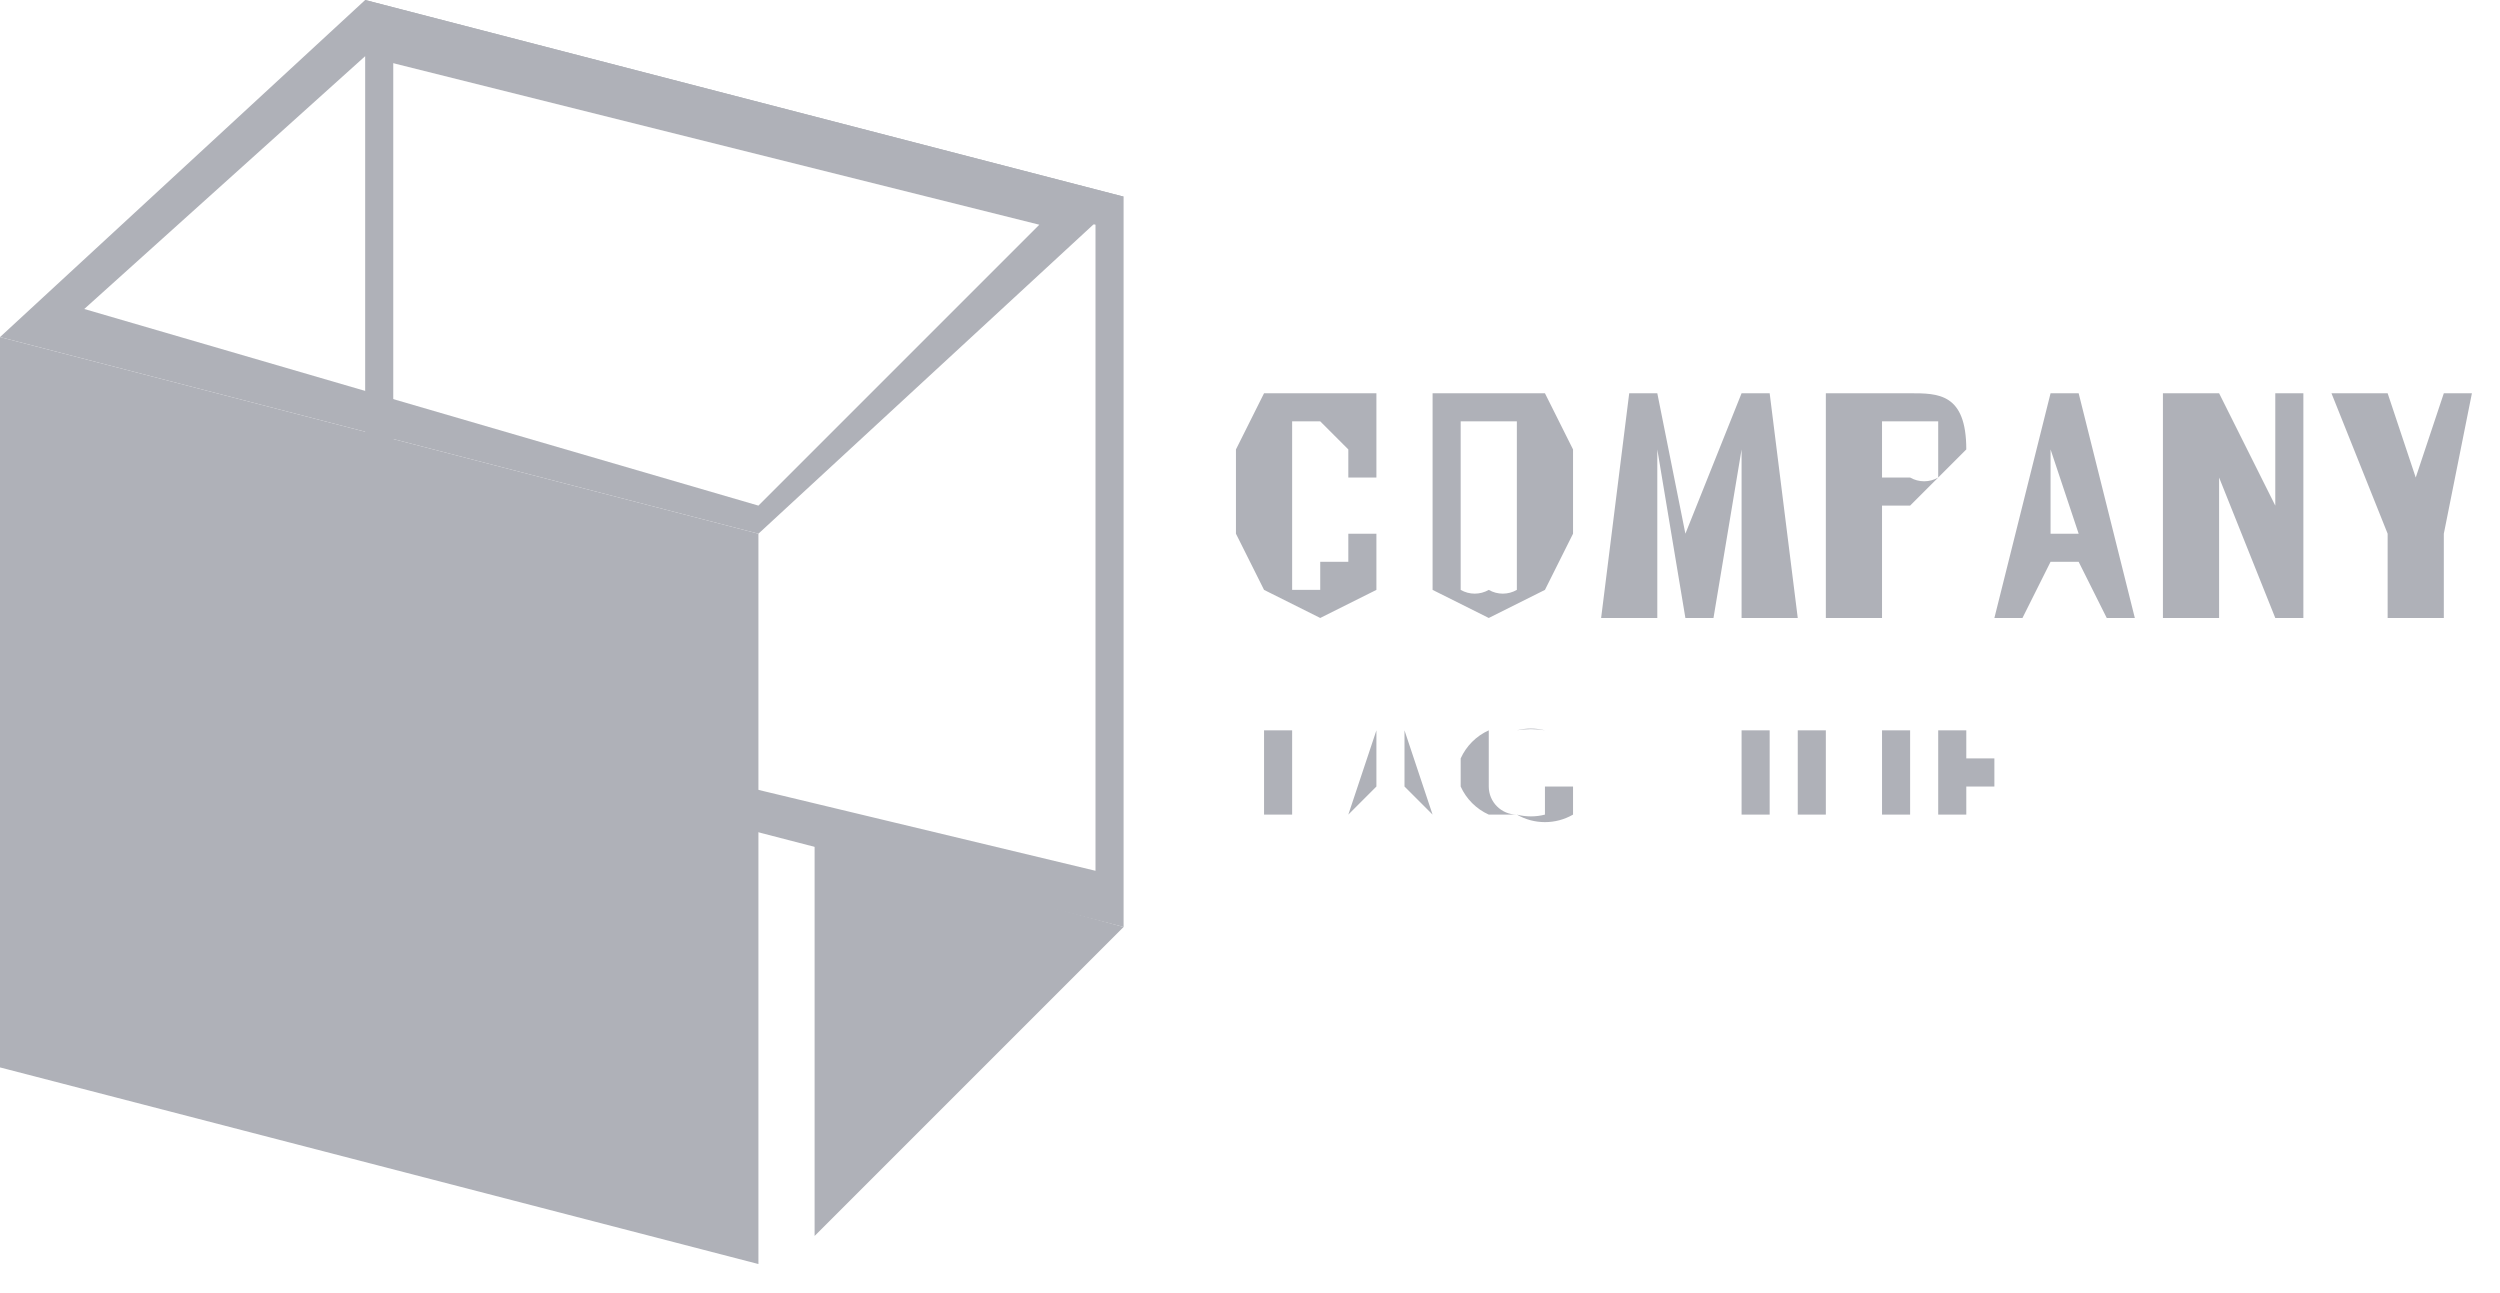
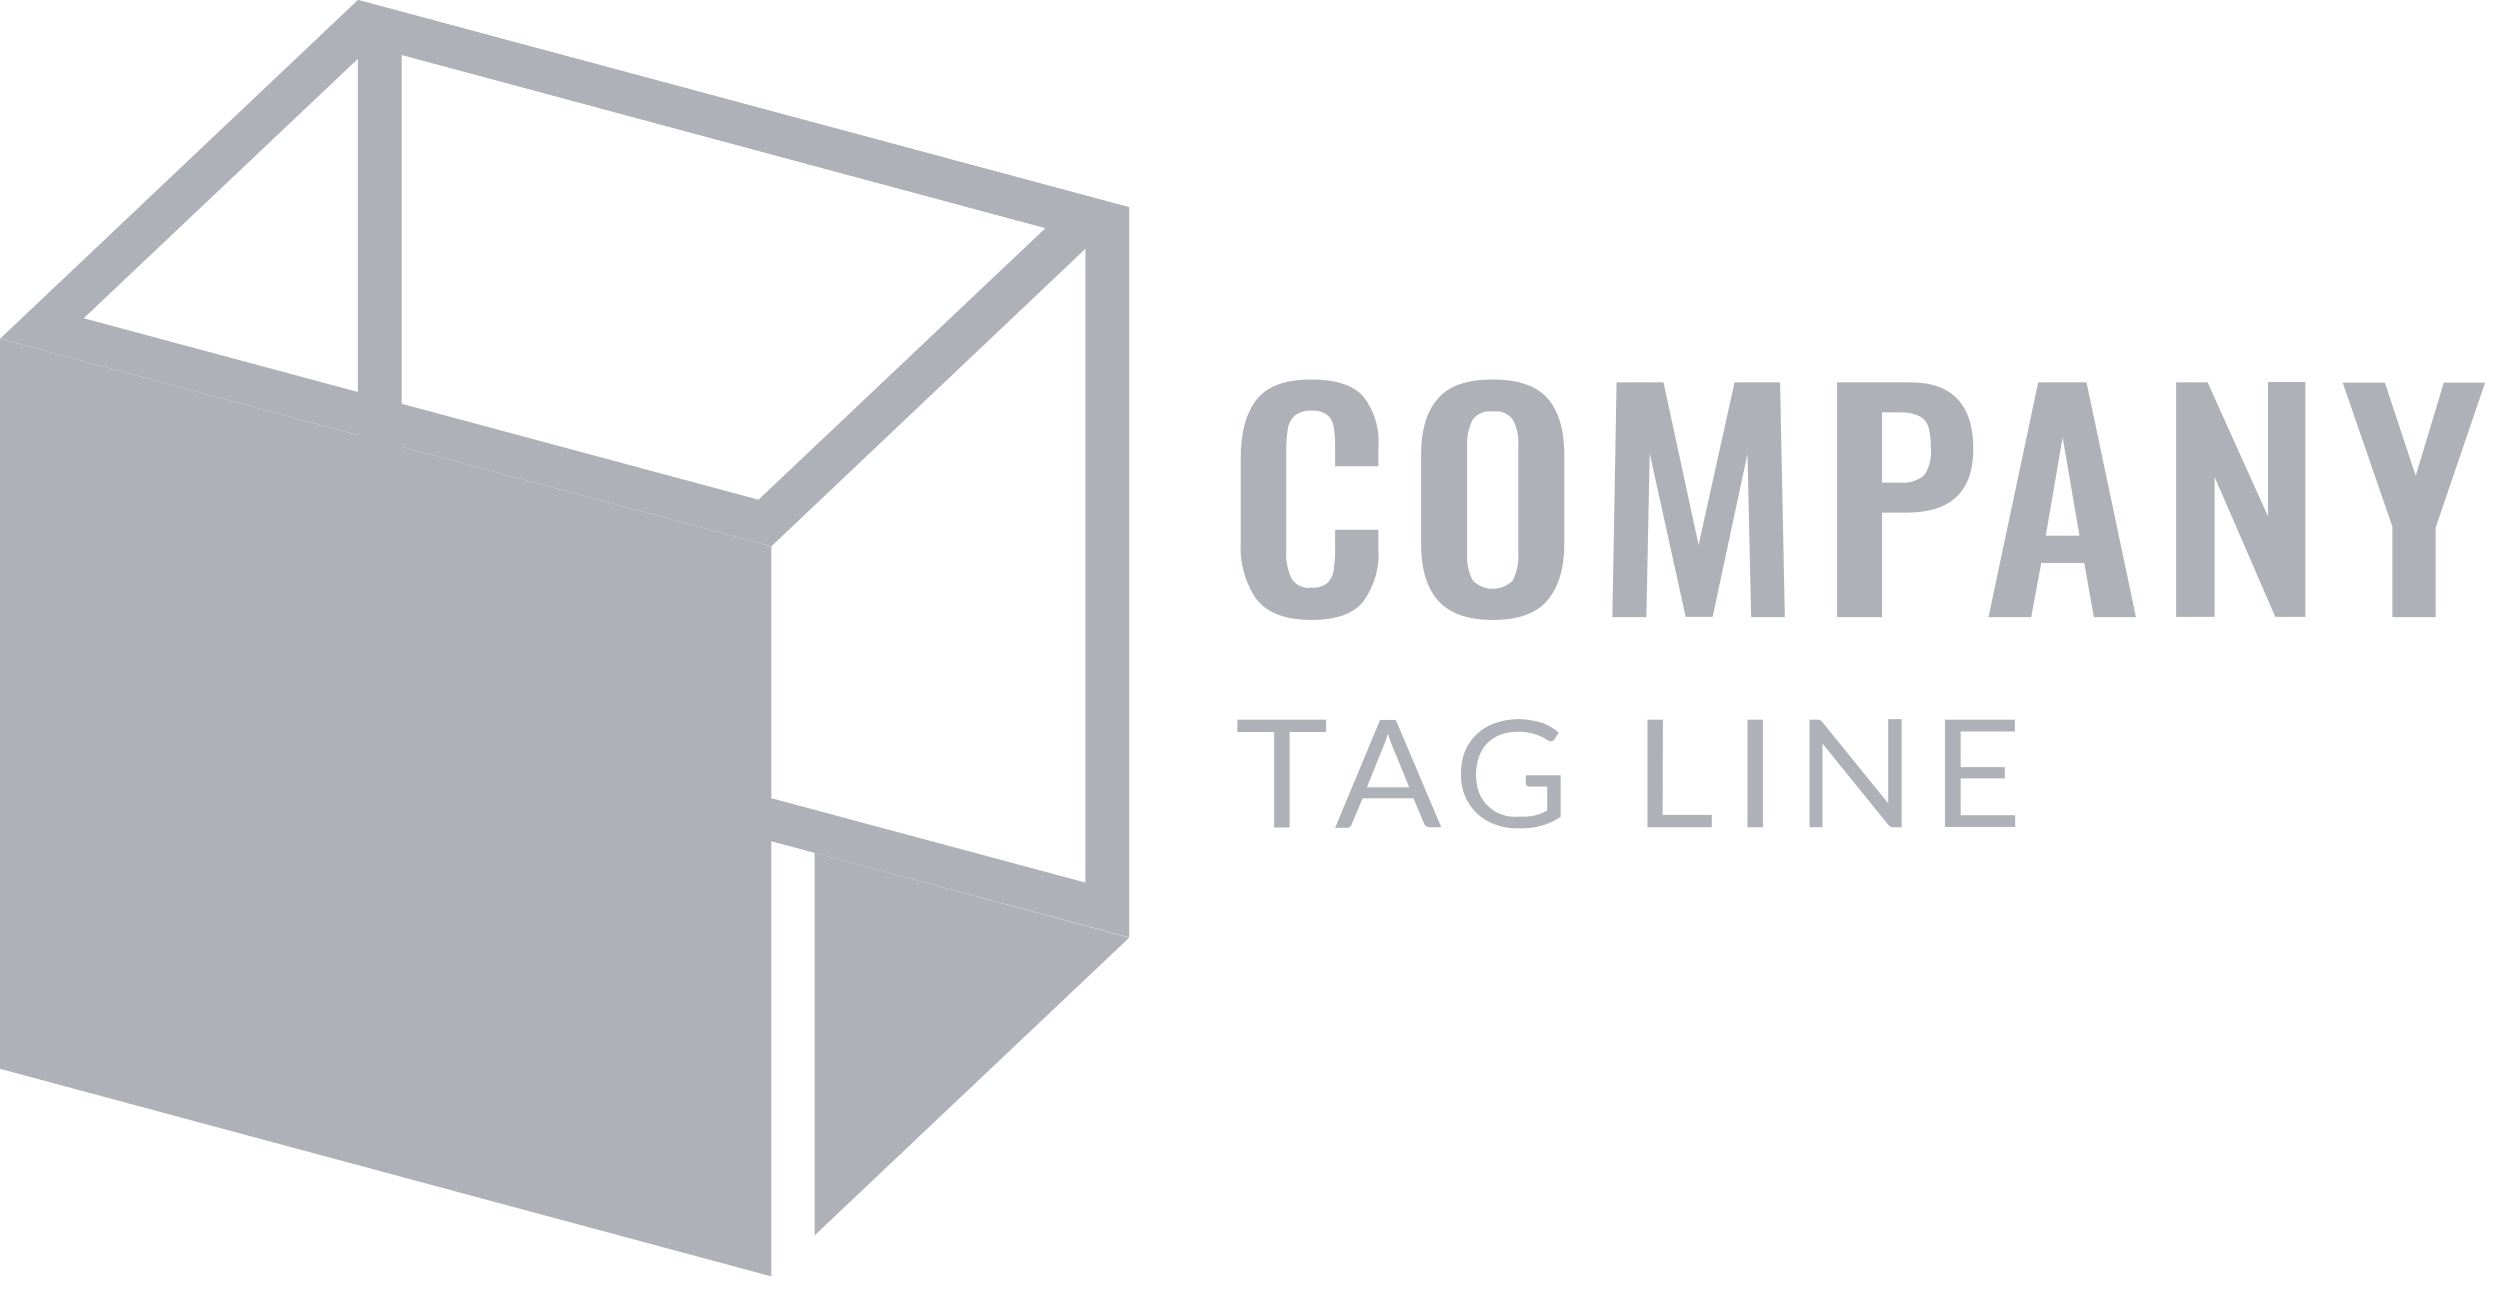
<svg xmlns="http://www.w3.org/2000/svg" width="89" height="46" fill="none">
-   <path d="M45 21l-1-2v-3l1-2h4v3h-1v-1l-1-1h-1v6h1v-1h1v-1h1v2l-2 1-2-1zM51 21v-5-2h4l1 2v3l-1 2-2 1-2-1zm3 0v-5-1h-1-1v6a1 1 0 001 0 1 1 0 001 0zM58 14h1l1 5 2-5h1l1 8h-2v-6l-1 6h-1l-1-6v6h-2l1-8zM65 14h3c1 0 2 0 2 2l-2 2h-1v4h-2v-8zm3 3a1 1 0 001 0v-1-1h-2v2h1zM73 14h1l2 8h-1l-1-2h-1l-1 2h-1l2-8zm1 5l-1-3v3h1zM77 14h2l2 4v-4h1v8h-1l-2-5v5h-2v-8zM85 19l-2-5h2l1 3 1-3h1l-1 5v3h-2v-3zM47 26h-1v3h-1v-3h-1 3zM51 29l-1-1h-1l-1 1 1-3h1l1 3zm-2-1h1v-2h-1v2zM54 29a2 2 0 001 0v-1h-1 2v1a2 2 0 01-2 0h-1a2 2 0 01-1-1v-1a2 2 0 011-1h1a3 3 0 011 0 2 2 0 00-1 0h-1v2a1 1 0 001 1zM59 29h2-2v-3 3zM63 29h-1v-3h1v3zM65 26l2 3v-3h1v3h-1l-2-3v3h-1v-3h1zM72 26h-2v1h1v1h-1v1h2-3v-3h3zM14 2l25 6v23l-25-6V2zm-1-2v26l27 7V7L13 0z" fill="#AFB1B8" />
-   <path d="M27 45L0 38V12l27 7v26z" fill="#AFB1B8" />
-   <path d="M13 2l24 6-10 10-24-7 10-9zm0-2L0 12l27 7L40 7 13 0zM29 44l11-11-11-3v14z" fill="#AFB1B8" />
+   <path d="M44.74 21.35a3.26 3.26 0 01-.57-2.05V16.3c0-.91.19-1.6.57-2.08.38-.48 1.03-.71 1.95-.71.86 0 1.48.2 1.84.6.4.52.59 1.15.54 1.79v.7h-1.54v-.7c0-.24-.01-.47-.05-.7a.69.69 0 00-.22-.42.84.84 0 00-.56-.16.89.89 0 00-.6.17.8.8 0 00-.25.46c-.04.24-.06.49-.06.73v3.62a2 2 0 00.2 1.02c.08.1.18.2.3.25.13.05.27.07.4.05.2.02.4-.04.56-.16.12-.12.2-.27.23-.44.03-.24.05-.48.05-.72v-.74h1.54v.67c.05.67-.14 1.32-.53 1.88-.36.44-.96.66-1.85.66-.9 0-1.57-.24-1.95-.73zM51.19 21.38c-.4-.46-.6-1.14-.6-2.03V16.2c0-.89.2-1.56.6-2.01.39-.46 1.04-.68 1.96-.68.9 0 1.56.23 1.95.68.39.45.59 1.12.59 2.01v3.14c0 .88-.2 1.56-.6 2.03-.4.47-1.04.7-1.94.7-.9 0-1.57-.24-1.96-.7zm2.68-.75c.14-.29.2-.6.18-.93v-3.84c.02-.31-.04-.62-.18-.9a.74.74 0 00-.31-.26.78.78 0 00-.41-.05.8.8 0 00-.41.05.75.75 0 00-.32.25c-.14.29-.2.6-.19.91v3.86c-.02.32.05.64.19.93a.96.96 0 00.72.31 1 1 0 00.73-.31v-.02zM57.55 13.61h1.67l1.25 5.79 1.28-5.79h1.62l.17 8.36h-1.2l-.13-5.81-1.24 5.8h-.96l-1.28-5.82-.12 5.83H57.4l.15-8.36zM65.4 13.61H68c1.5 0 2.25.8 2.25 2.37 0 1.52-.8 2.27-2.37 2.27H67v3.72h-1.6V13.6zm2.22 3.57a1.16 1.16 0 00.88-.26c.19-.28.27-.62.24-.95 0-.25-.02-.5-.08-.75a.67.67 0 00-.32-.4c-.22-.1-.47-.15-.72-.14H67v2.5h.62zM72.56 13.61h1.72l1.76 8.36h-1.5l-.34-1.93h-1.53l-.36 1.93h-1.52l1.77-8.36zm1.47 5.46l-.6-3.5-.6 3.5h1.2zM77.47 13.61h1.12l2.15 4.77V13.6h1.33v8.36H81l-2.16-4.98v4.98h-1.37V13.6zM85.18 18.78l-1.78-5.16h1.5l1.1 3.32L87 13.62h1.47l-1.76 5.16v3.19h-1.54v-3.19zM47.21 25.62v.44h-1.3v3.4h-.55v-3.4h-1.31v-.44h3.16zM51.31 29.45h-.42a.18.18 0 01-.12-.04.2.2 0 01-.07-.08l-.38-.91h-1.81l-.38.9a.26.26 0 01-.06.11.18.18 0 01-.12.04h-.42l1.6-3.84h.56l1.62 3.82zm-2.65-1.42h1.51l-.64-1.56a2.96 2.96 0 01-.12-.36l-.06.2-.06.16-.63 1.56zM54.08 29.07h.3a1.65 1.65 0 00.48-.11l.22-.1V28h-.64a.12.12 0 01-.09-.03.08.08 0 01-.03-.07v-.3h1.24v1.48a2.35 2.35 0 01-1.07.39c-.16.02-.31.02-.47.02-.28 0-.55-.04-.8-.14-.25-.09-.47-.23-.65-.4a1.85 1.85 0 01-.56-1.4c0-.27.04-.55.14-.8a1.76 1.76 0 011.06-1c.27-.1.56-.15.86-.15a2.94 2.94 0 01.82.13 1.76 1.76 0 01.6.35l-.15.24a.14.14 0 01-.05.05.15.15 0 01-.08.02.2.2 0 01-.1-.03 1.9 1.9 0 01-.15-.09 1.87 1.87 0 00-.92-.22c-.21 0-.42.03-.62.1-.18.07-.34.18-.47.3-.13.15-.23.3-.3.49-.14.41-.14.86 0 1.27a1.37 1.37 0 001.43.86zM59.19 29.01h1.75v.44h-2.29v-3.83h.55l-.01 3.4zM62.76 29.45h-.55v-3.83h.55v3.83zM64.8 25.64c.03.01.05.04.08.07l2.34 2.89v-.14-2.86h.48v3.85h-.28c-.04 0-.08 0-.12-.02a.31.31 0 01-.08-.07l-2.34-2.89v2.98h-.46v-3.83h.28c.03 0 .07 0 .1.02zM71.73 25.62v.42H69.8v1.27h1.57v.4H69.8v1.31h1.94v.42h-2.5v-3.82h2.5zM14.3 1.95L38.64 8.5v22.92L14.3 24.88V1.95zM12.74 0v26l27.46 7.37V7.38L12.74 0z" fill="#AFB1B8" />
+   <path d="M27.46 45.44L0 38.05V12.06l27.46 7.39v25.99z" fill="#AFB1B8" />
+   <path d="M13.2 1.66l24.02 6.46L27 17.79 2.98 11.33 13.2 1.66zM12.74 0L0 12.06l27.46 7.39L40.2 7.38 12.74 0zM29 43.98l11.2-10.6L29 30.36v13.62z" fill="#AFB1B8" />
</svg>
